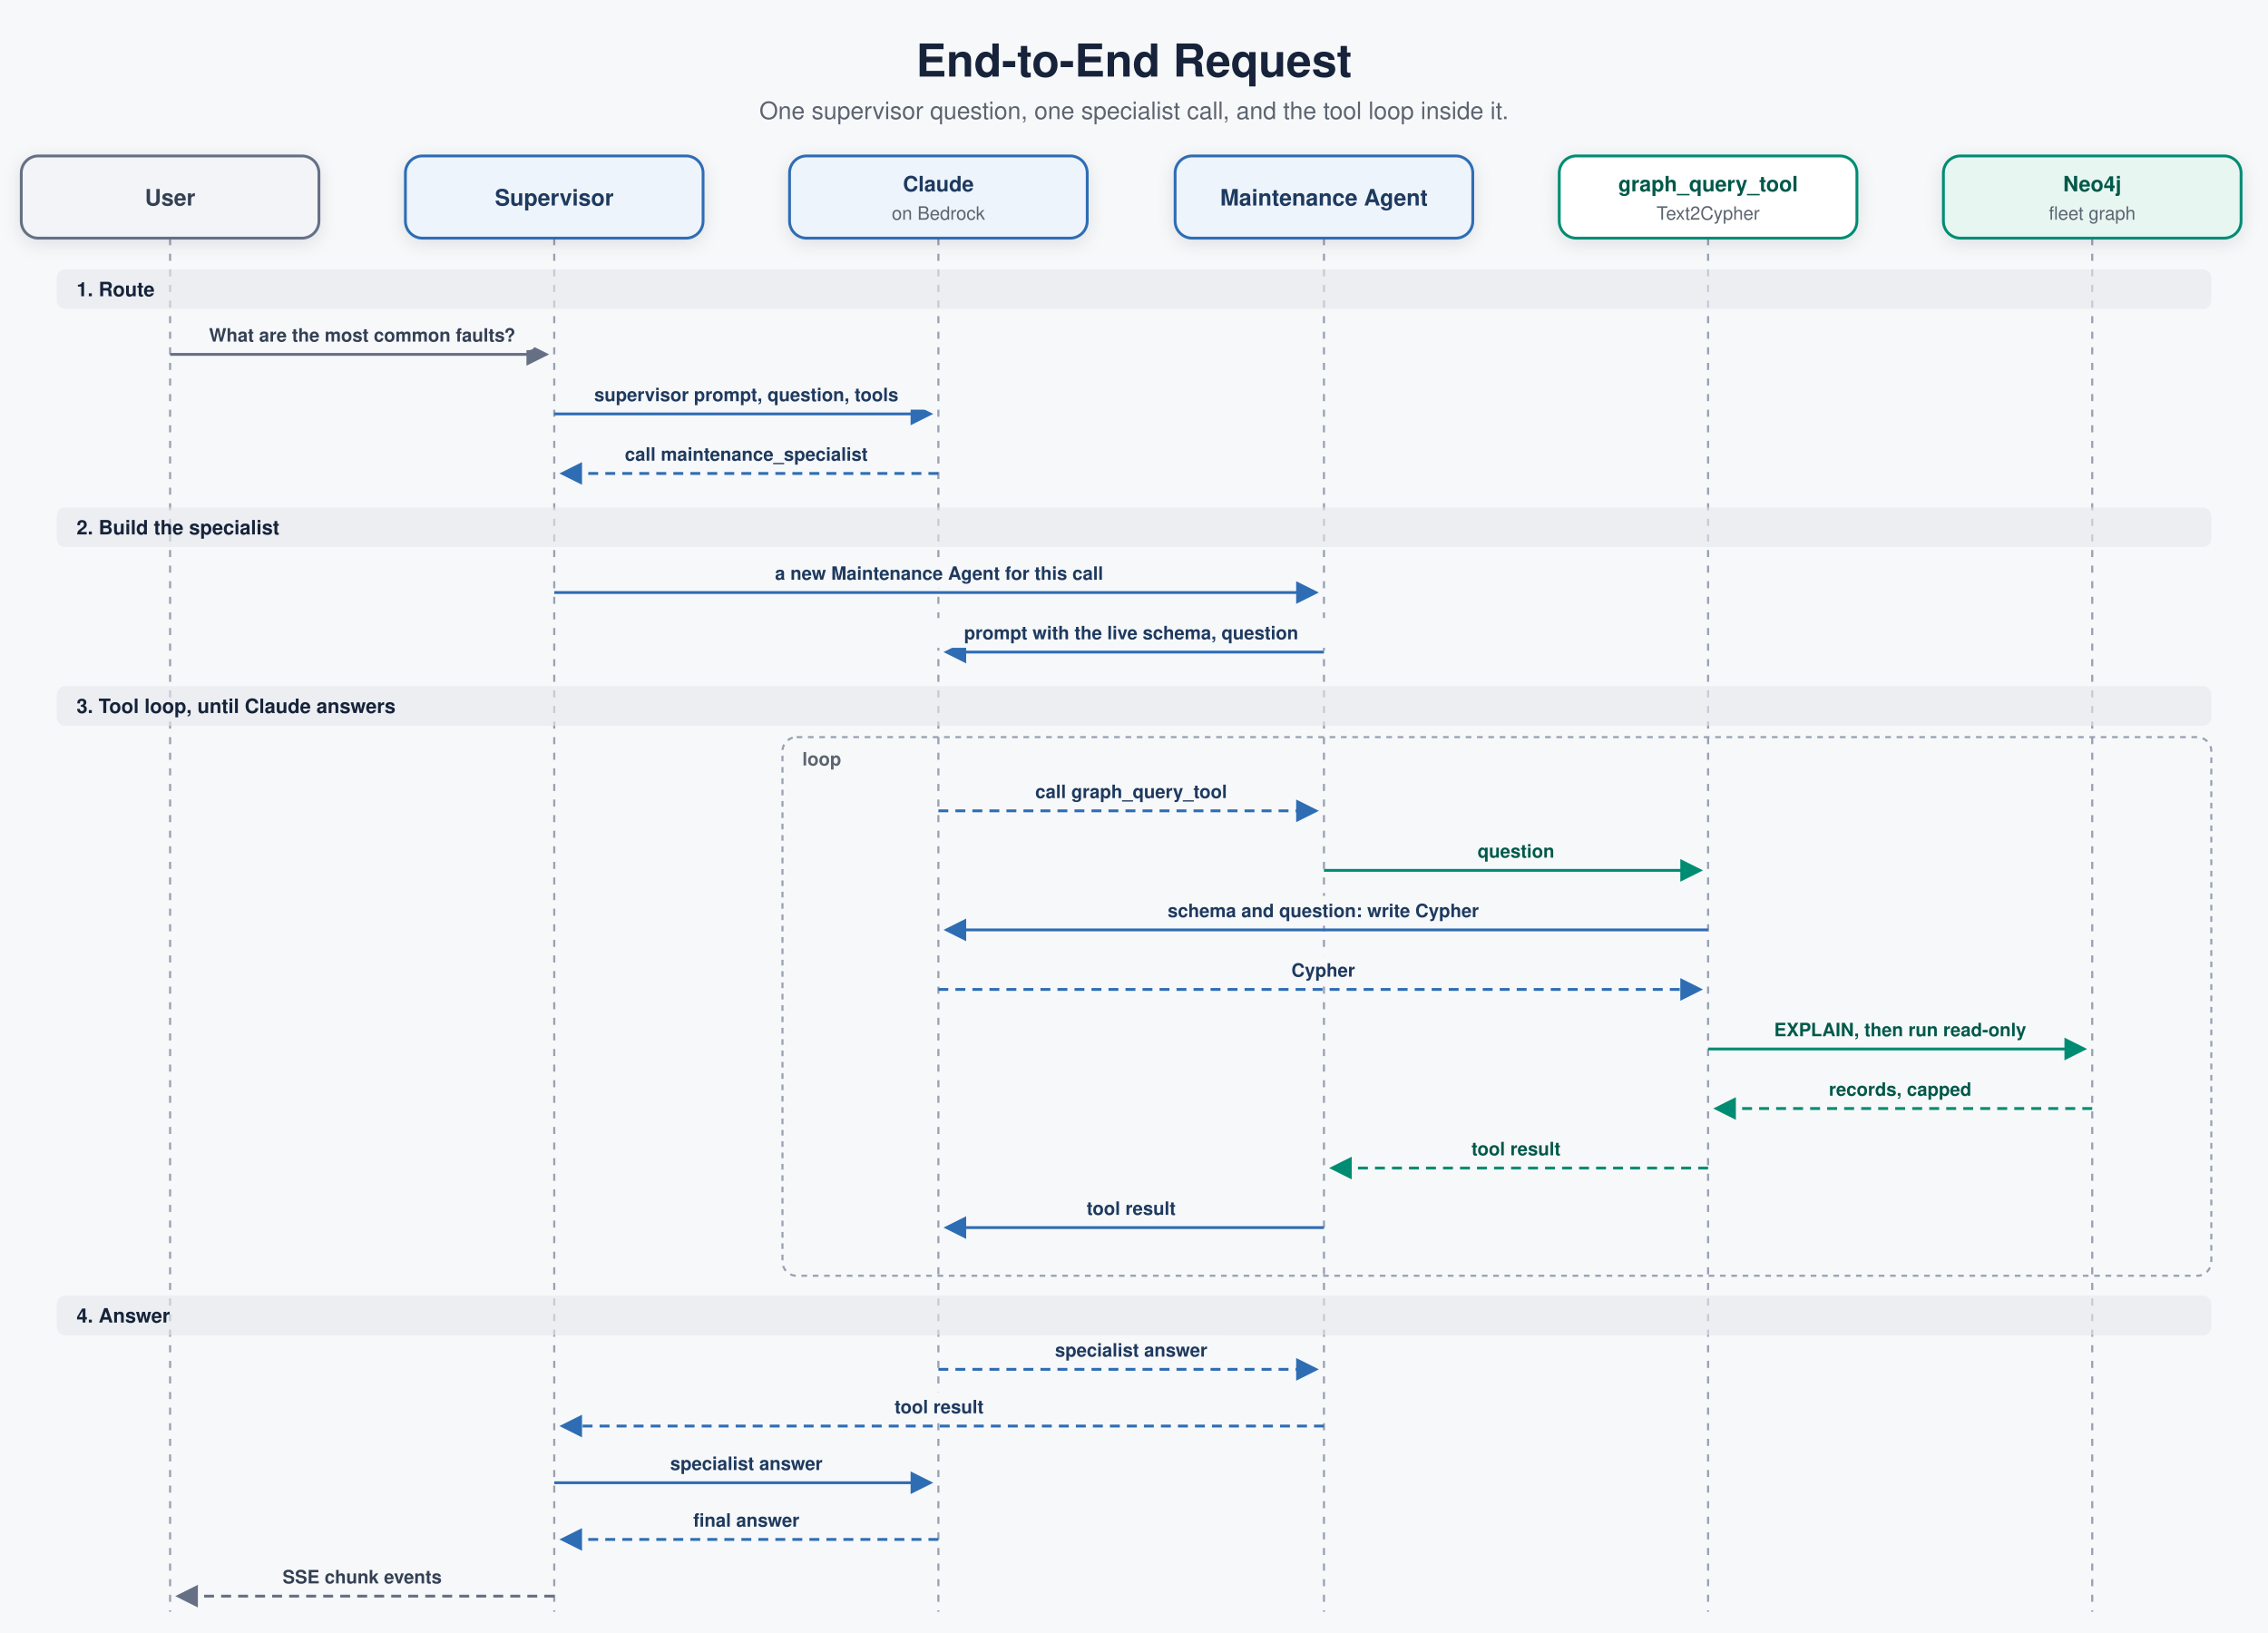
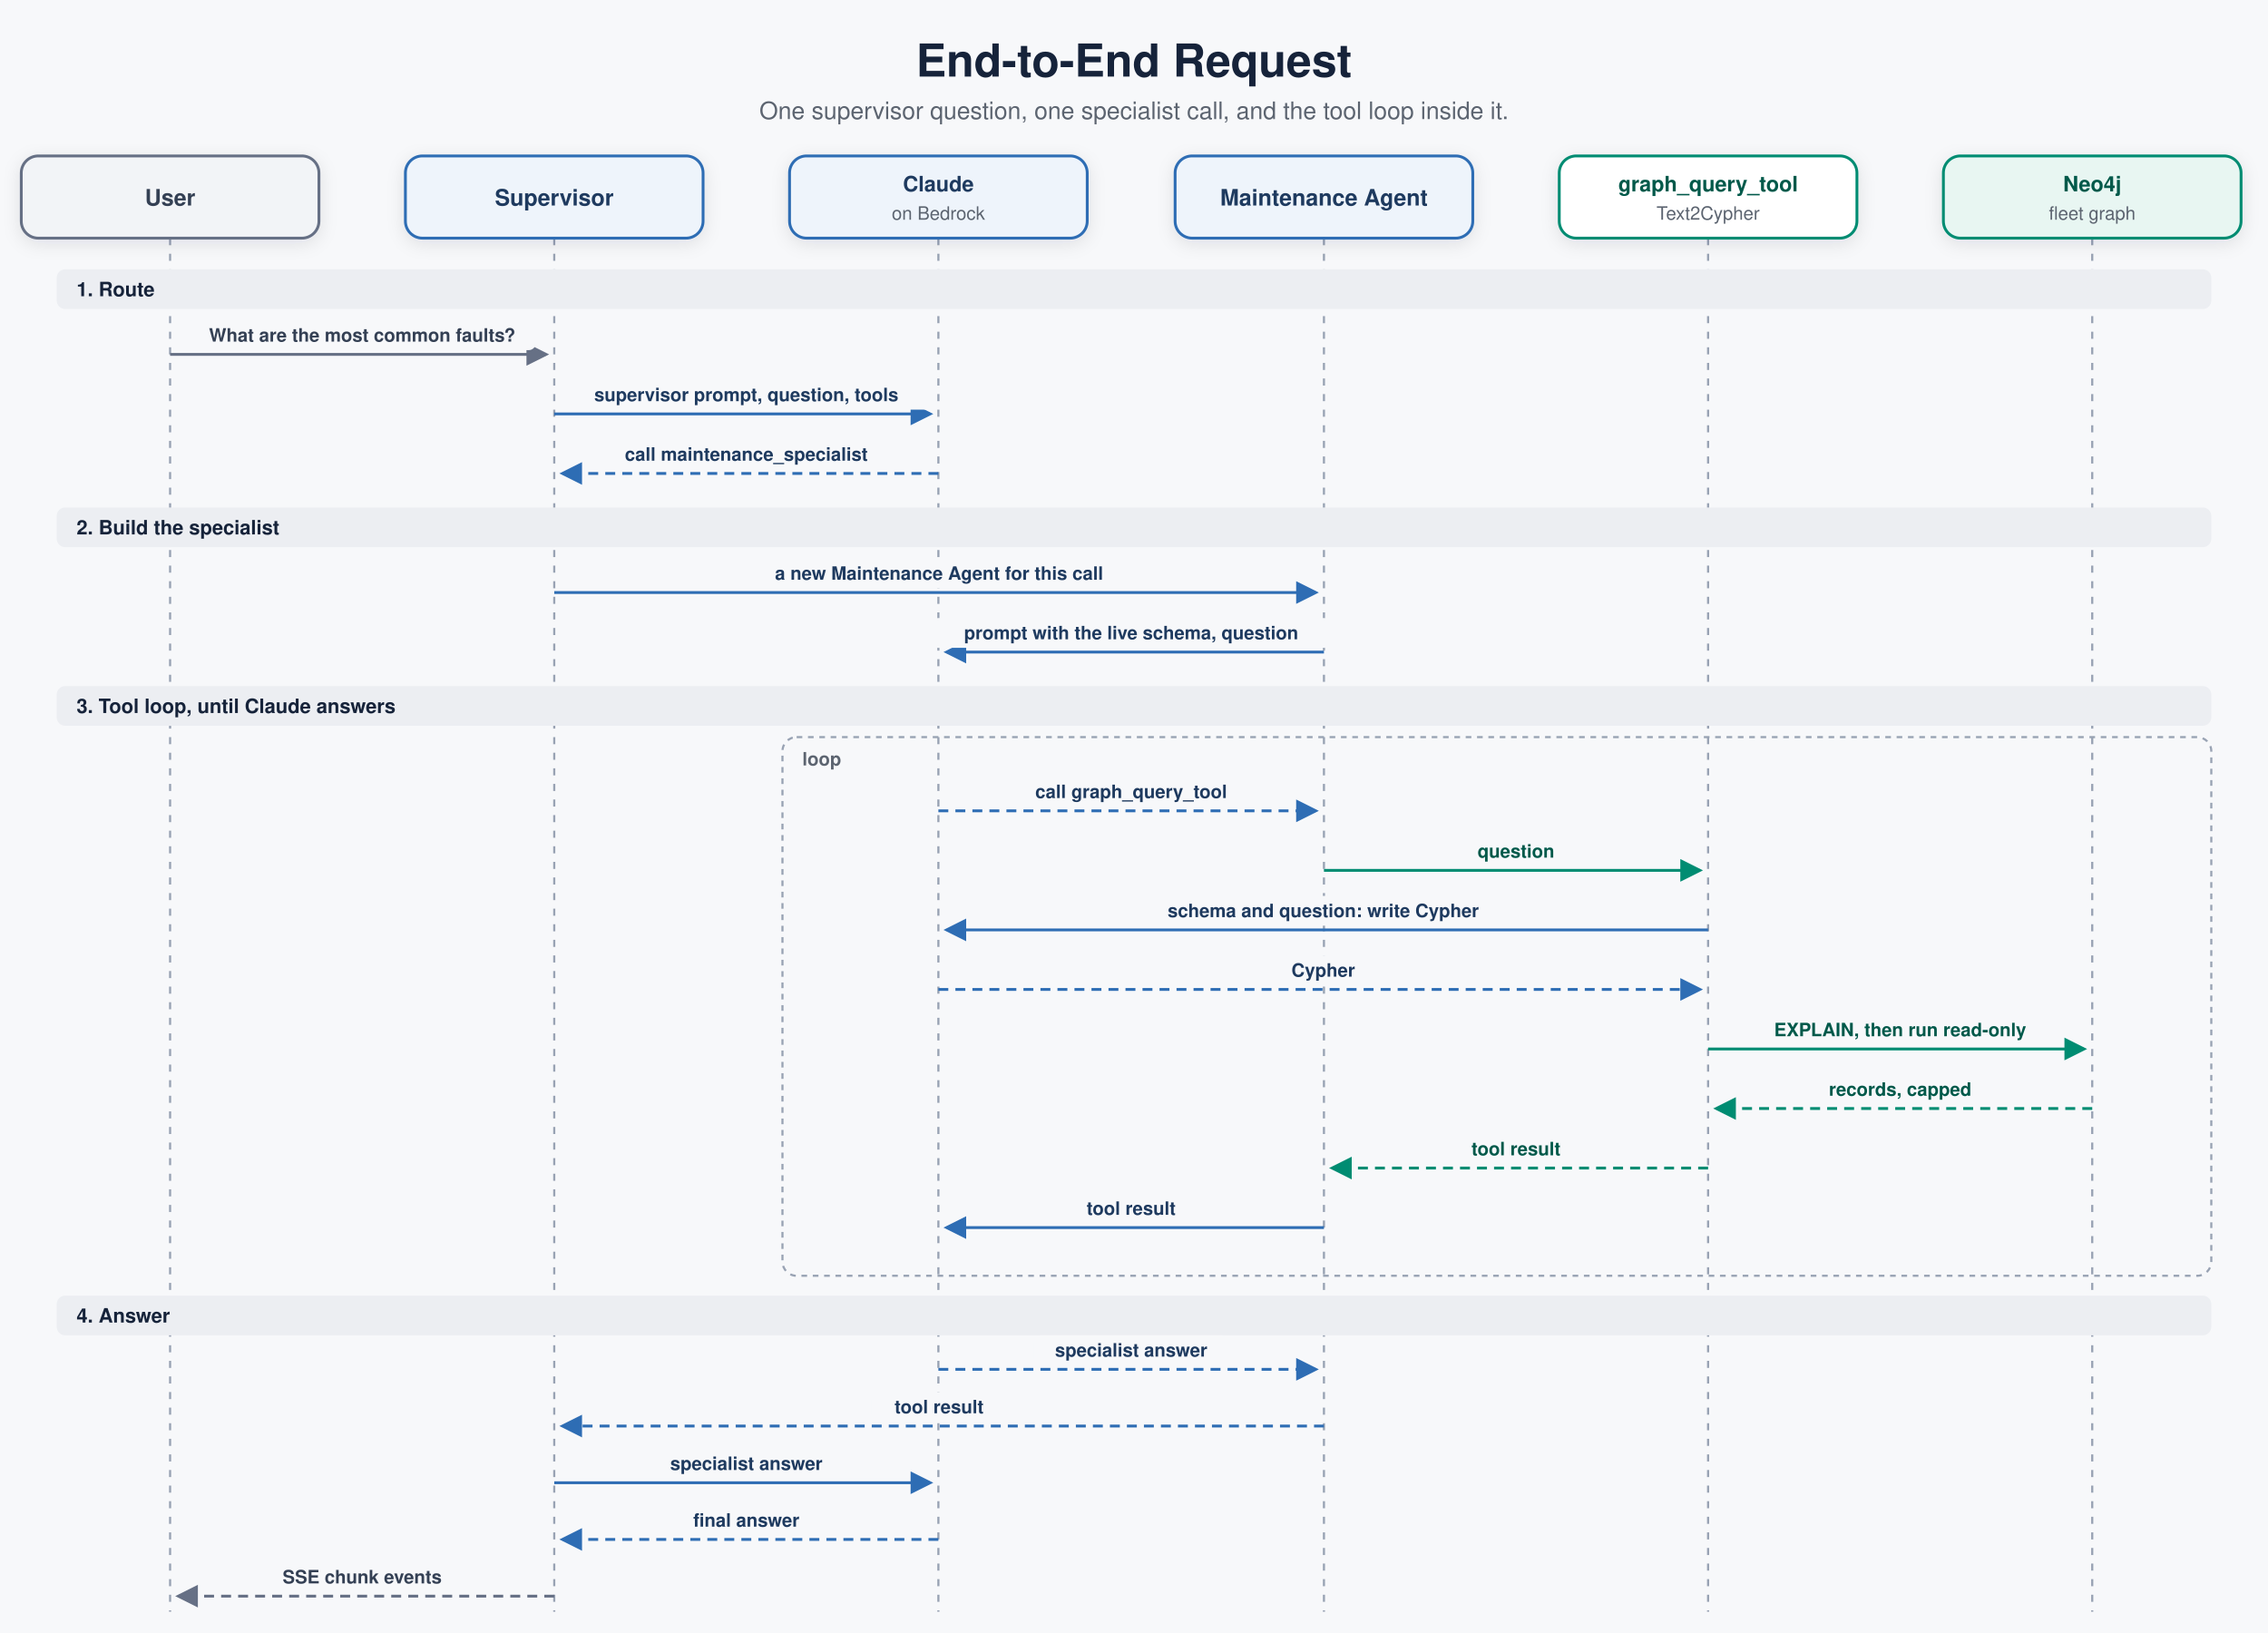
<svg xmlns="http://www.w3.org/2000/svg" width="1600" height="1152" viewBox="0 0 1600 1152" font-family="'Helvetica Neue', Helvetica, Arial, sans-serif">
  <defs>
    <filter id="shadow" x="-15%" y="-20%" width="130%" height="150%">
      <feDropShadow dx="0" dy="3" stdDeviation="6" flood-color="#101828" flood-opacity="0.10" />
    </filter>
    <marker id="a-blue" viewBox="0 0 10 10" refX="8.5" refY="5" markerWidth="8" markerHeight="8" orient="auto-start-reverse">
      <path d="M0,0 L10,5 L0,10 Z" fill="#2E6DB4" />
    </marker>
    <marker id="a-teal" viewBox="0 0 10 10" refX="8.5" refY="5" markerWidth="8" markerHeight="8" orient="auto-start-reverse">
      <path d="M0,0 L10,5 L0,10 Z" fill="#008C72" />
    </marker>
    <marker id="a-slate" viewBox="0 0 10 10" refX="8.5" refY="5" markerWidth="8" markerHeight="8" orient="auto-start-reverse">
      <path d="M0,0 L10,5 L0,10 Z" fill="#667085" />
    </marker>
  </defs>
  <rect width="1600" height="1152" fill="#F7F8FA" />
  <text x="800" y="54" text-anchor="middle" font-size="32" font-weight="700" fill="#16233A">End-to-End Request</text>
  <text x="800" y="84" text-anchor="middle" font-size="17" fill="#5C6470">One supervisor question, one specialist call, and the tool loop inside it.</text>
  <line x1="120" y1="168" x2="120" y2="1137" stroke="#98A2B3" stroke-width="1.5" stroke-dasharray="5 6" />
  <line x1="391" y1="168" x2="391" y2="1137" stroke="#98A2B3" stroke-width="1.5" stroke-dasharray="5 6" />
  <line x1="662" y1="168" x2="662" y2="1137" stroke="#98A2B3" stroke-width="1.5" stroke-dasharray="5 6" />
  <line x1="934" y1="168" x2="934" y2="1137" stroke="#98A2B3" stroke-width="1.5" stroke-dasharray="5 6" />
  <line x1="1205" y1="168" x2="1205" y2="1137" stroke="#98A2B3" stroke-width="1.5" stroke-dasharray="5 6" />
  <line x1="1476" y1="168" x2="1476" y2="1137" stroke="#98A2B3" stroke-width="1.5" stroke-dasharray="5 6" />
  <rect x="15" y="110" width="210" height="58" rx="12" fill="#F2F4F7" stroke="#667085" stroke-width="2" filter="url(#shadow)" />
  <text x="120" y="145" font-size="16" font-weight="700" fill="#344054" text-anchor="middle">User</text>
  <rect x="286" y="110" width="210" height="58" rx="12" fill="#EEF4FB" stroke="#2E6DB4" stroke-width="2" filter="url(#shadow)" />
  <text x="391" y="145" font-size="16" font-weight="700" fill="#1E3A5F" text-anchor="middle">Supervisor</text>
  <rect x="557" y="110" width="210" height="58" rx="12" fill="#EEF4FB" stroke="#2E6DB4" stroke-width="2" filter="url(#shadow)" />
  <text x="662" y="135" font-size="15" font-weight="700" fill="#1E3A5F" text-anchor="middle">Claude</text>
  <text x="662" y="155" font-size="13" font-weight="400" fill="#5C6470" text-anchor="middle">on Bedrock</text>
  <rect x="829" y="110" width="210" height="58" rx="12" fill="#EEF4FB" stroke="#2E6DB4" stroke-width="2" filter="url(#shadow)" />
  <text x="934" y="145" font-size="16" font-weight="700" fill="#1E3A5F" text-anchor="middle">Maintenance Agent</text>
  <rect x="1100" y="110" width="210" height="58" rx="12" fill="#FFFFFF" stroke="#008C72" stroke-width="2" filter="url(#shadow)" />
  <text x="1205" y="135" font-size="15" font-weight="700" fill="#00594A" text-anchor="middle">graph_query_tool</text>
  <text x="1205" y="155" font-size="13" font-weight="400" fill="#5C6470" text-anchor="middle">Text2Cypher</text>
  <rect x="1371" y="110" width="210" height="58" rx="12" fill="#E8F6F2" stroke="#008C72" stroke-width="2" filter="url(#shadow)" />
  <text x="1476" y="135" font-size="15" font-weight="700" fill="#00594A" text-anchor="middle">Neo4j</text>
  <text x="1476" y="155" font-size="13" font-weight="400" fill="#5C6470" text-anchor="middle">fleet graph</text>
-   <rect x="40" y="190" width="1520" height="28" rx="6" fill="#E4E7EC" fill-opacity="0.6" />
+   <rect x="40" y="190" width="1520" height="28" rx="6" fill="#ECEEF2" />
  <text x="54" y="209" font-size="14" font-weight="700" fill="#16233A" text-anchor="start">1. Route</text>
  <path d="M120,250 H385" fill="none" stroke="#667085" stroke-width="2" marker-end="url(#a-slate)" />
  <rect x="132" y="226" width="246" height="21" rx="5" fill="#F7F8FA" />
  <text x="255.5" y="241" font-size="13" font-weight="600" fill="#344054" text-anchor="middle">What are the most common faults?</text>
  <path d="M391,292 H656" fill="none" stroke="#2E6DB4" stroke-width="2" marker-end="url(#a-blue)" />
  <rect x="396" y="268" width="261" height="21" rx="5" fill="#F7F8FA" />
  <text x="526.5" y="283" font-size="13" font-weight="600" fill="#1E3A5F" text-anchor="middle">supervisor prompt, question, tools</text>
  <path d="M662,334 H397" fill="none" stroke="#2E6DB4" stroke-width="2" stroke-dasharray="7 5" marker-end="url(#a-blue)" />
  <rect x="422" y="310" width="210" height="21" rx="5" fill="#F7F8FA" />
  <text x="526.5" y="325" font-size="13" font-weight="600" fill="#1E3A5F" text-anchor="middle">call maintenance_specialist</text>
-   <rect x="40" y="358" width="1520" height="28" rx="6" fill="#E4E7EC" fill-opacity="0.6" />
+   <rect x="40" y="358" width="1520" height="28" rx="6" fill="#ECEEF2" />
  <text x="54" y="377" font-size="14" font-weight="700" fill="#16233A" text-anchor="start">2. Build the specialist</text>
  <path d="M391,418 H928" fill="none" stroke="#2E6DB4" stroke-width="2" marker-end="url(#a-blue)" />
  <rect x="522" y="394" width="282" height="21" rx="5" fill="#F7F8FA" />
  <text x="662.5" y="409" font-size="13" font-weight="600" fill="#1E3A5F" text-anchor="middle">a new Maintenance Agent for this call</text>
  <path d="M934,460 H668" fill="none" stroke="#2E6DB4" stroke-width="2" marker-end="url(#a-blue)" />
  <rect x="657" y="436" width="282" height="21" rx="5" fill="#F7F8FA" />
  <text x="798.0" y="451" font-size="13" font-weight="600" fill="#1E3A5F" text-anchor="middle">prompt with the live schema, question</text>
-   <rect x="40" y="484" width="1520" height="28" rx="6" fill="#E4E7EC" fill-opacity="0.6" />
+   <rect x="40" y="484" width="1520" height="28" rx="6" fill="#ECEEF2" />
  <text x="54" y="503" font-size="14" font-weight="700" fill="#16233A" text-anchor="start">3. Tool loop, until Claude answers</text>
  <rect x="552" y="520" width="1008" height="380" rx="10" fill="none" stroke="#98A2B3" stroke-width="1.5" stroke-dasharray="4 4" />
  <text x="566" y="540" font-size="13" font-weight="700" fill="#5C6470" text-anchor="start">loop</text>
  <path d="M662,572 H928" fill="none" stroke="#2E6DB4" stroke-width="2" stroke-dasharray="7 5" marker-end="url(#a-blue)" />
  <rect x="714" y="548" width="167" height="21" rx="5" fill="#F7F8FA" />
  <text x="798.0" y="563" font-size="13" font-weight="600" fill="#1E3A5F" text-anchor="middle">call graph_query_tool</text>
  <path d="M934,614 H1199" fill="none" stroke="#008C72" stroke-width="2" marker-end="url(#a-teal)" />
  <rect x="1032" y="590" width="74" height="21" rx="5" fill="#F7F8FA" />
  <text x="1069.5" y="605" font-size="13" font-weight="600" fill="#00594A" text-anchor="middle">question</text>
  <path d="M1205,656 H668" fill="none" stroke="#2E6DB4" stroke-width="2" marker-end="url(#a-blue)" />
  <rect x="806" y="632" width="254" height="21" rx="5" fill="#F7F8FA" />
  <text x="933.5" y="647" font-size="13" font-weight="600" fill="#1E3A5F" text-anchor="middle">schema and question: write Cypher</text>
  <path d="M662,698 H1199" fill="none" stroke="#2E6DB4" stroke-width="2" stroke-dasharray="7 5" marker-end="url(#a-blue)" />
  <rect x="904" y="674" width="59" height="21" rx="5" fill="#F7F8FA" />
  <text x="933.5" y="689" font-size="13" font-weight="600" fill="#1E3A5F" text-anchor="middle">Cypher</text>
  <path d="M1205,740 H1470" fill="none" stroke="#008C72" stroke-width="2" marker-end="url(#a-teal)" />
  <rect x="1236" y="716" width="210" height="21" rx="5" fill="#F7F8FA" />
  <text x="1340.5" y="731" font-size="13" font-weight="600" fill="#00594A" text-anchor="middle">EXPLAIN, then run read-only</text>
  <path d="M1476,782 H1211" fill="none" stroke="#008C72" stroke-width="2" stroke-dasharray="7 5" marker-end="url(#a-teal)" />
  <rect x="1278" y="758" width="124" height="21" rx="5" fill="#F7F8FA" />
  <text x="1340.5" y="773" font-size="13" font-weight="600" fill="#00594A" text-anchor="middle">records, capped</text>
  <path d="M1205,824 H940" fill="none" stroke="#008C72" stroke-width="2" stroke-dasharray="7 5" marker-end="url(#a-teal)" />
  <rect x="1022" y="800" width="95" height="21" rx="5" fill="#F7F8FA" />
  <text x="1069.5" y="815" font-size="13" font-weight="600" fill="#00594A" text-anchor="middle">tool result</text>
  <path d="M934,866 H668" fill="none" stroke="#2E6DB4" stroke-width="2" marker-end="url(#a-blue)" />
  <rect x="750" y="842" width="95" height="21" rx="5" fill="#F7F8FA" />
  <text x="798.0" y="857" font-size="13" font-weight="600" fill="#1E3A5F" text-anchor="middle">tool result</text>
-   <rect x="40" y="914" width="1520" height="28" rx="6" fill="#E4E7EC" fill-opacity="0.6" />
+   <rect x="40" y="914" width="1520" height="28" rx="6" fill="#ECEEF2" />
  <text x="54" y="933" font-size="14" font-weight="700" fill="#16233A" text-anchor="start">4. Answer</text>
  <path d="M662,966 H928" fill="none" stroke="#2E6DB4" stroke-width="2" stroke-dasharray="7 5" marker-end="url(#a-blue)" />
  <rect x="729" y="942" width="138" height="21" rx="5" fill="#F7F8FA" />
  <text x="798.0" y="957" font-size="13" font-weight="600" fill="#1E3A5F" text-anchor="middle">specialist answer</text>
  <path d="M934,1006 H397" fill="none" stroke="#2E6DB4" stroke-width="2" stroke-dasharray="7 5" marker-end="url(#a-blue)" />
  <rect x="615" y="982" width="95" height="21" rx="5" fill="#F7F8FA" />
  <text x="662.5" y="997" font-size="13" font-weight="600" fill="#1E3A5F" text-anchor="middle">tool result</text>
  <path d="M391,1046 H656" fill="none" stroke="#2E6DB4" stroke-width="2" marker-end="url(#a-blue)" />
  <rect x="458" y="1022" width="138" height="21" rx="5" fill="#F7F8FA" />
  <text x="526.5" y="1037" font-size="13" font-weight="600" fill="#1E3A5F" text-anchor="middle">specialist answer</text>
  <path d="M662,1086 H397" fill="none" stroke="#2E6DB4" stroke-width="2" stroke-dasharray="7 5" marker-end="url(#a-blue)" />
  <rect x="476" y="1062" width="102" height="21" rx="5" fill="#F7F8FA" />
  <text x="526.5" y="1077" font-size="13" font-weight="600" fill="#1E3A5F" text-anchor="middle">final answer</text>
  <path d="M391,1126 H126" fill="none" stroke="#667085" stroke-width="2" stroke-dasharray="7 5" marker-end="url(#a-slate)" />
  <rect x="190" y="1102" width="131" height="21" rx="5" fill="#F7F8FA" />
  <text x="255.5" y="1117" font-size="13" font-weight="600" fill="#344054" text-anchor="middle">SSE chunk events</text>
</svg>
